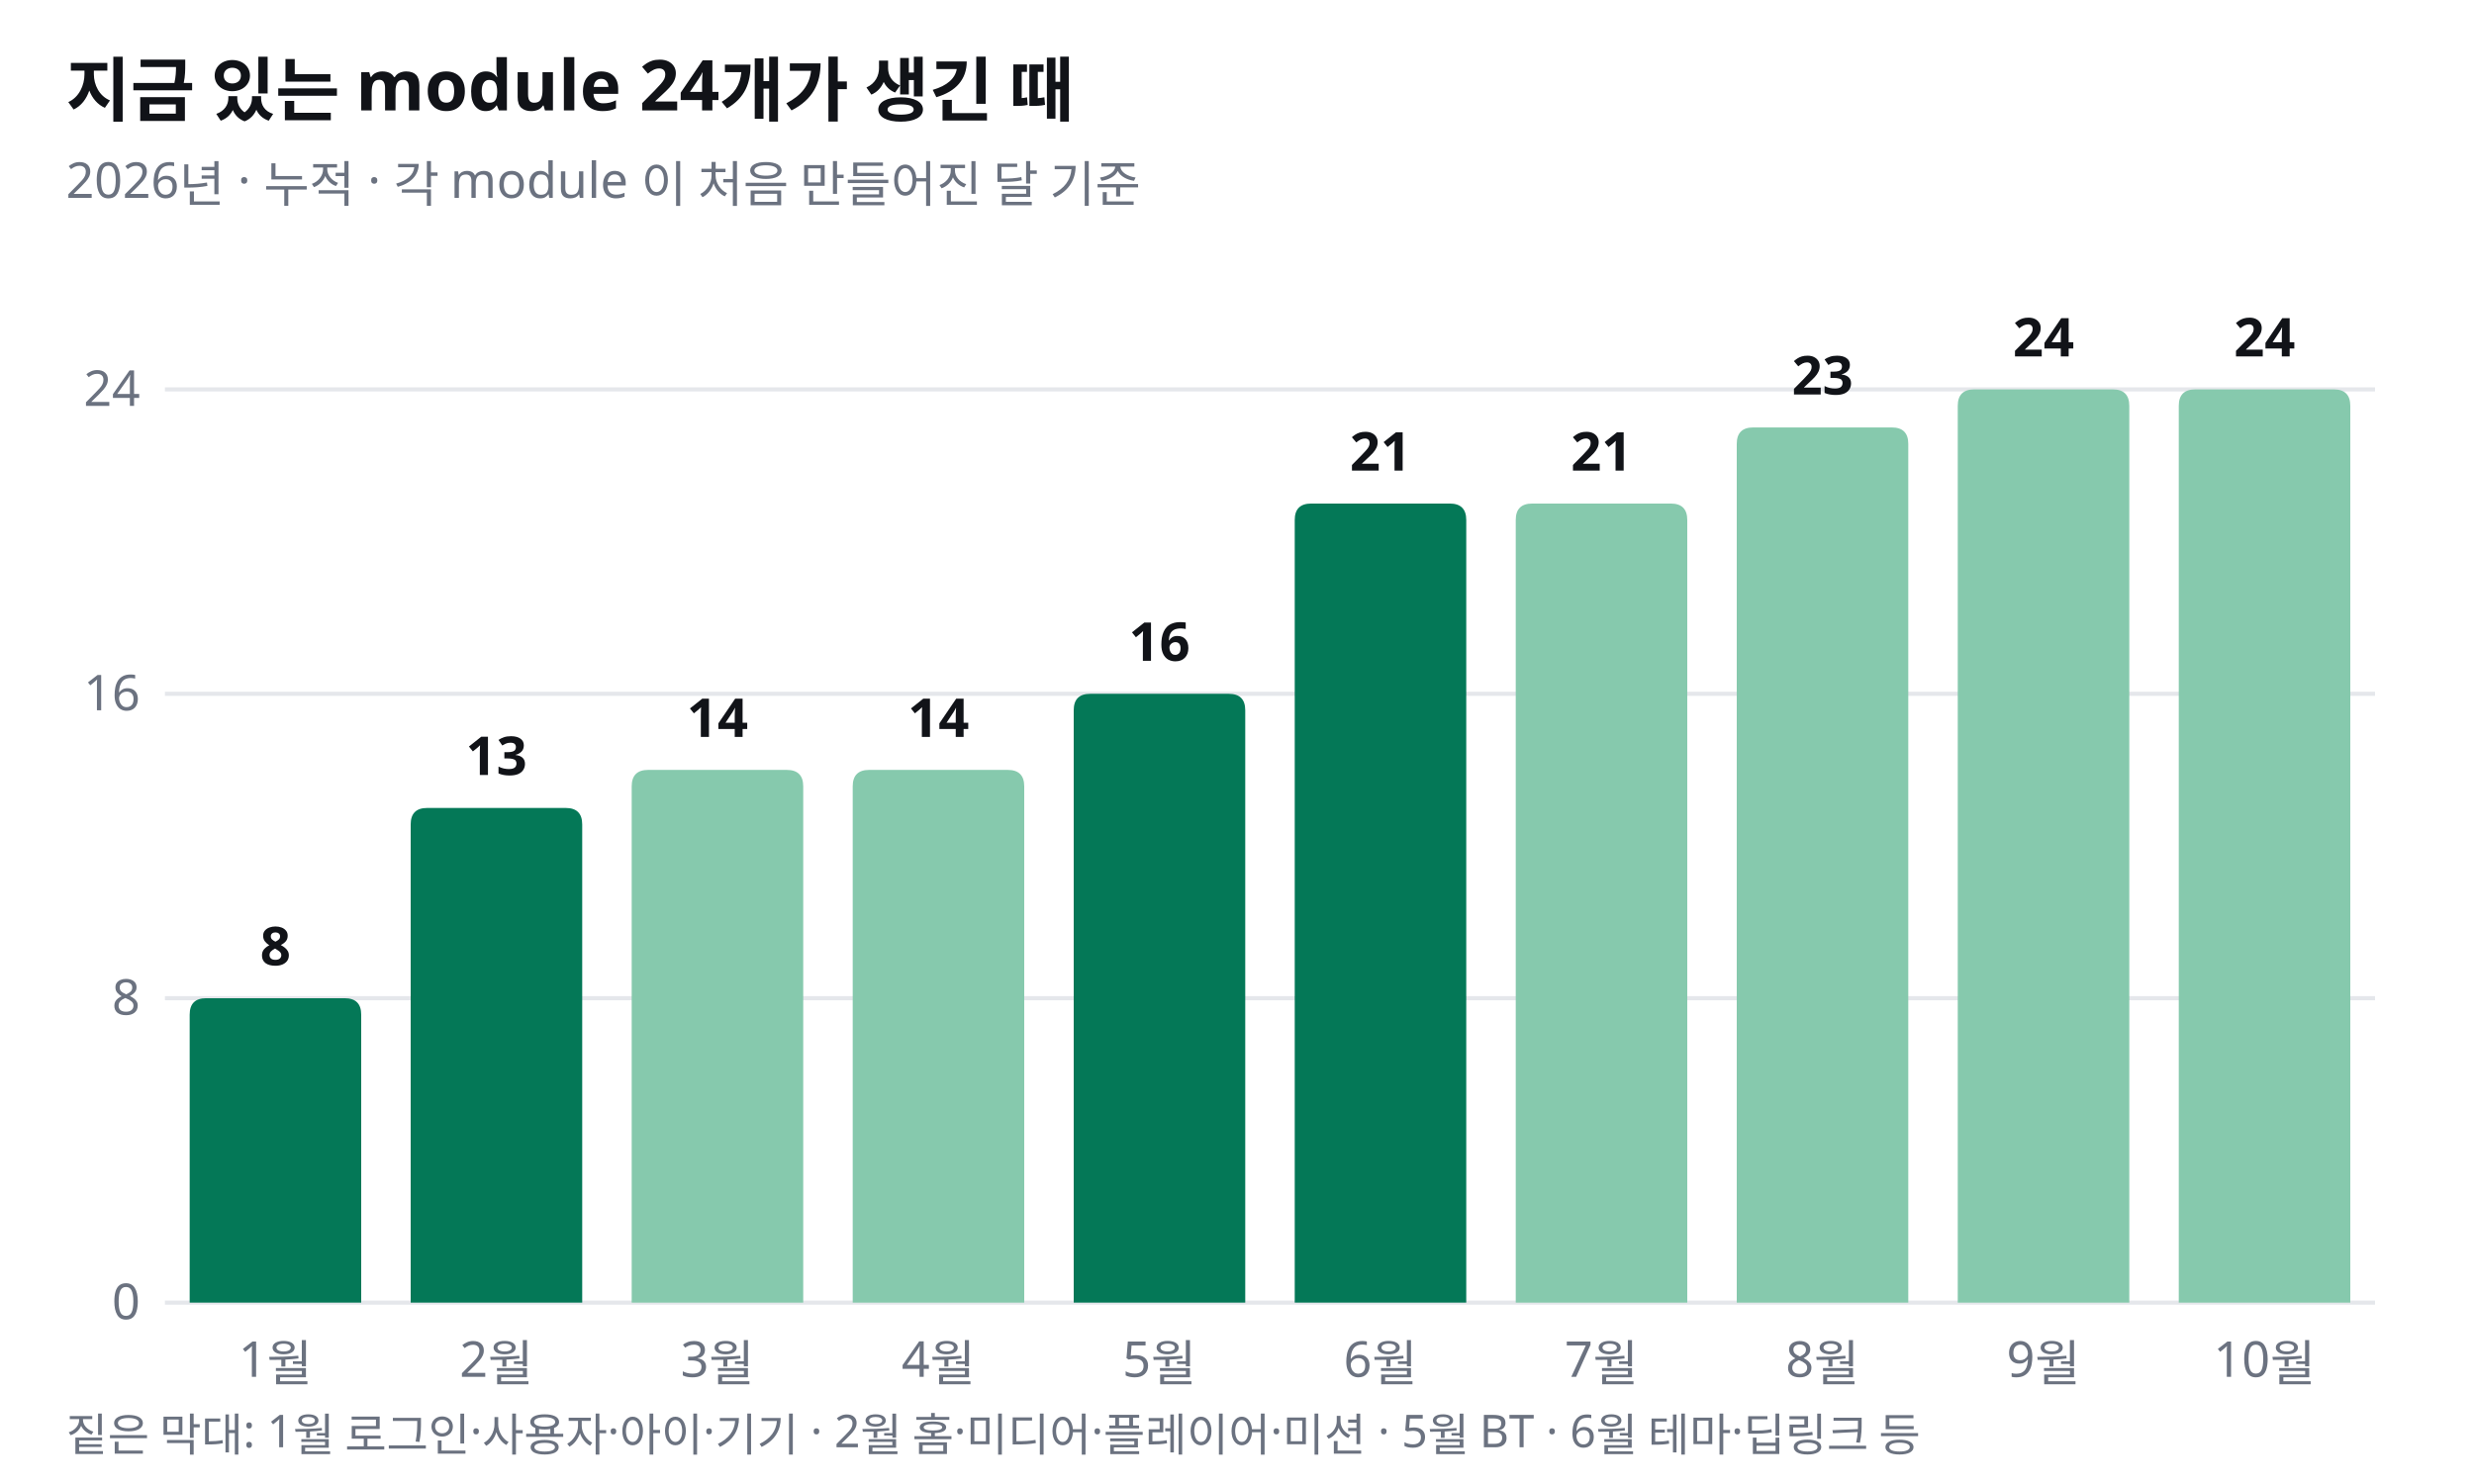
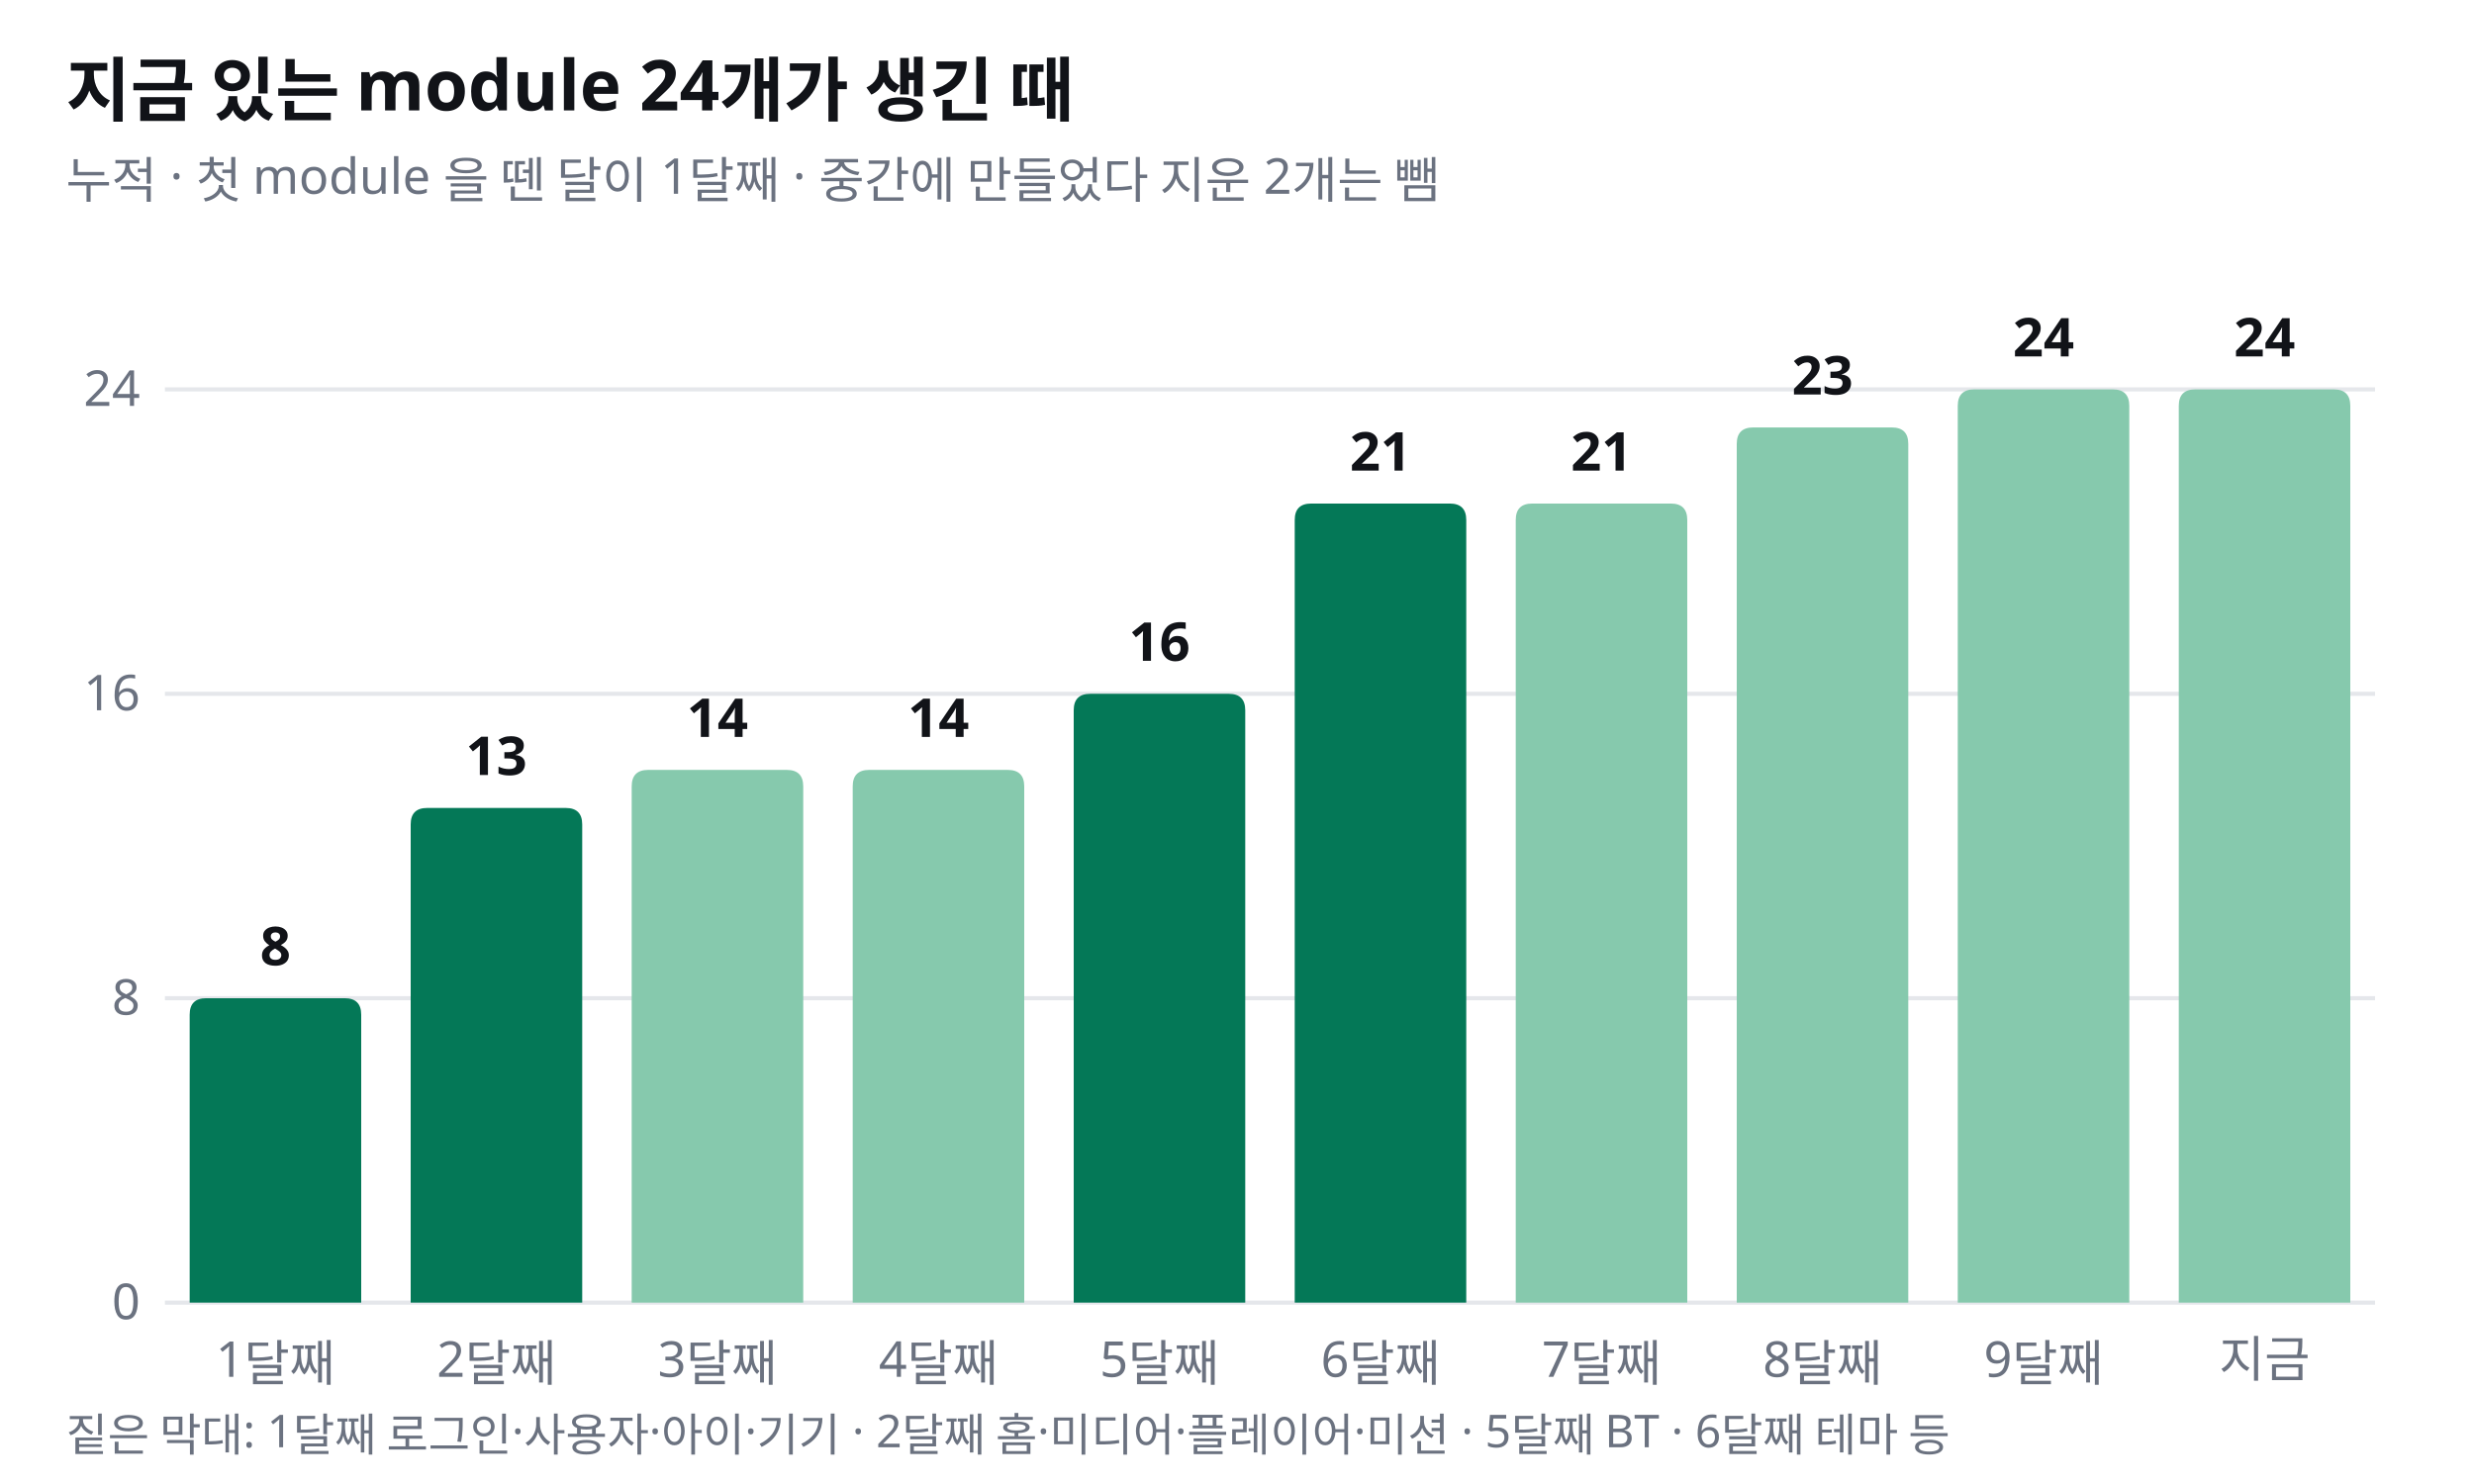
<svg xmlns="http://www.w3.org/2000/svg" viewBox="0 0 600 360" width="600" height="360" role="img" aria-labelledby="t d">
  <rect width="600" height="360" fill="#ffffff" />
  <g font-family="Pretendard, 'Apple SD Gothic Neo', 'Noto Sans KR', 'Malgun Gothic', sans-serif">
    <text x="16" y="28" font-size="17" fill="#111318" font-weight="700">지금 있는 module 24개가 생긴 때</text>
-     <text x="16" y="48" font-size="12" fill="#6b7280">2026년 · 누적 · 각 module 이 처음 만들어진 달 기준</text>
+     <text x="16" y="48" font-size="12" fill="#6b7280">누적 · 첫 module 을 뗀 달이 1달째 · 중간에 만들었다 지운 2개는 뺌</text>
    <line x1="40" x2="576" y1="316" y2="316" stroke="#e5e7eb" />
    <text x="34" y="320" font-size="12" fill="#6b7280" text-anchor="end">0</text>
    <line x1="40" x2="576" y1="242.154" y2="242.154" stroke="#e5e7eb" />
    <text x="34" y="246.154" font-size="12" fill="#6b7280" text-anchor="end">8</text>
    <line x1="40" x2="576" y1="168.308" y2="168.308" stroke="#e5e7eb" />
    <text x="34" y="172.308" font-size="12" fill="#6b7280" text-anchor="end">16</text>
    <line x1="40" x2="576" y1="94.462" y2="94.462" stroke="#e5e7eb" />
    <text x="34" y="98.462" font-size="12" fill="#6b7280" text-anchor="end">24</text>
    <path d="M46,316 V246.154 Q46,242.154 50,242.154 H83.6 Q87.6,242.154 87.6,246.154 V316 Z" fill="#047857" />
    <text x="66.8" y="234.154" font-size="13" fill="#111318" text-anchor="middle" font-weight="600">8</text>
-     <text x="66.8" y="334" font-size="12" fill="#6b7280" text-anchor="middle">1월</text>
+     <text x="66.8" y="334" font-size="12" fill="#6b7280" text-anchor="middle">1달째</text>
    <path d="M99.6,316 V200 Q99.6,196 103.6,196 H137.2 Q141.2,196 141.2,200 V316 Z" fill="#047857" />
    <text x="120.4" y="188" font-size="13" fill="#111318" text-anchor="middle" font-weight="600">13</text>
-     <text x="120.4" y="334" font-size="12" fill="#6b7280" text-anchor="middle">2월</text>
+     <text x="120.4" y="334" font-size="12" fill="#6b7280" text-anchor="middle">2달째</text>
    <path d="M153.2,316 V190.769 Q153.2,186.769 157.2,186.769 H190.8 Q194.8,186.769 194.8,190.769 V316 Z" fill="#86c9ad" />
    <text x="174" y="178.769" font-size="13" fill="#111318" text-anchor="middle" font-weight="600">14</text>
-     <text x="174" y="334" font-size="12" fill="#6b7280" text-anchor="middle">3월</text>
+     <text x="174" y="334" font-size="12" fill="#6b7280" text-anchor="middle">3달째</text>
    <path d="M206.8,316 V190.769 Q206.8,186.769 210.8,186.769 H244.4 Q248.4,186.769 248.4,190.769 V316 Z" fill="#86c9ad" />
    <text x="227.6" y="178.769" font-size="13" fill="#111318" text-anchor="middle" font-weight="600">14</text>
-     <text x="227.6" y="334" font-size="12" fill="#6b7280" text-anchor="middle">4월</text>
+     <text x="227.6" y="334" font-size="12" fill="#6b7280" text-anchor="middle">4달째</text>
    <path d="M260.4,316 V172.308 Q260.4,168.308 264.4,168.308 H298 Q302,168.308 302,172.308 V316 Z" fill="#047857" />
    <text x="281.2" y="160.308" font-size="13" fill="#111318" text-anchor="middle" font-weight="600">16</text>
-     <text x="281.2" y="334" font-size="12" fill="#6b7280" text-anchor="middle">5월</text>
+     <text x="281.2" y="334" font-size="12" fill="#6b7280" text-anchor="middle">5달째</text>
    <path d="M314,316 V126.154 Q314,122.154 318,122.154 H351.6 Q355.6,122.154 355.6,126.154 V316 Z" fill="#047857" />
    <text x="334.8" y="114.154" font-size="13" fill="#111318" text-anchor="middle" font-weight="600">21</text>
-     <text x="334.8" y="334" font-size="12" fill="#6b7280" text-anchor="middle">6월</text>
+     <text x="334.8" y="334" font-size="12" fill="#6b7280" text-anchor="middle">6달째</text>
    <path d="M367.6,316 V126.154 Q367.6,122.154 371.6,122.154 H405.2 Q409.2,122.154 409.2,126.154 V316 Z" fill="#86c9ad" />
    <text x="388.4" y="114.154" font-size="13" fill="#111318" text-anchor="middle" font-weight="600">21</text>
-     <text x="388.4" y="334" font-size="12" fill="#6b7280" text-anchor="middle">7월</text>
+     <text x="388.4" y="334" font-size="12" fill="#6b7280" text-anchor="middle">7달째</text>
    <path d="M421.2,316 V107.692 Q421.2,103.692 425.2,103.692 H458.8 Q462.8,103.692 462.8,107.692 V316 Z" fill="#86c9ad" />
    <text x="442" y="95.692" font-size="13" fill="#111318" text-anchor="middle" font-weight="600">23</text>
-     <text x="442" y="334" font-size="12" fill="#6b7280" text-anchor="middle">8월</text>
+     <text x="442" y="334" font-size="12" fill="#6b7280" text-anchor="middle">8달째</text>
    <path d="M474.8,316 V98.462 Q474.8,94.462 478.8,94.462 H512.4 Q516.4,94.462 516.4,98.462 V316 Z" fill="#86c9ad" />
    <text x="495.6" y="86.462" font-size="13" fill="#111318" text-anchor="middle" font-weight="600">24</text>
-     <text x="495.6" y="334" font-size="12" fill="#6b7280" text-anchor="middle">9월</text>
+     <text x="495.6" y="334" font-size="12" fill="#6b7280" text-anchor="middle">9달째</text>
    <path d="M528.4,316 V98.462 Q528.4,94.462 532.4,94.462 H566 Q570,94.462 570,98.462 V316 Z" fill="#86c9ad" />
    <text x="549.2" y="86.462" font-size="13" fill="#111318" text-anchor="middle" font-weight="600">24</text>
-     <text x="549.2" y="334" font-size="12" fill="#6b7280" text-anchor="middle">10월</text>
-     <text x="16" y="352" font-size="11" fill="#6b7280">짙은 막대: 1월 로그인·사용자·아이·기기 · 2월 홈·미디어·플레이어·미션 · 5월 BT · 6월 테마·딥링크 등</text>
+     <text x="549.2" y="334" font-size="12" fill="#6b7280" text-anchor="middle">지금</text>
+     <text x="16" y="352" font-size="11" fill="#6b7280">짙은 막대: 1달째 로그인·사용자·아이·기기 · 2달째 홈·미디어·플레이어·미션 · 5달째 BT · 6달째 테마 등</text>
  </g>
</svg>
